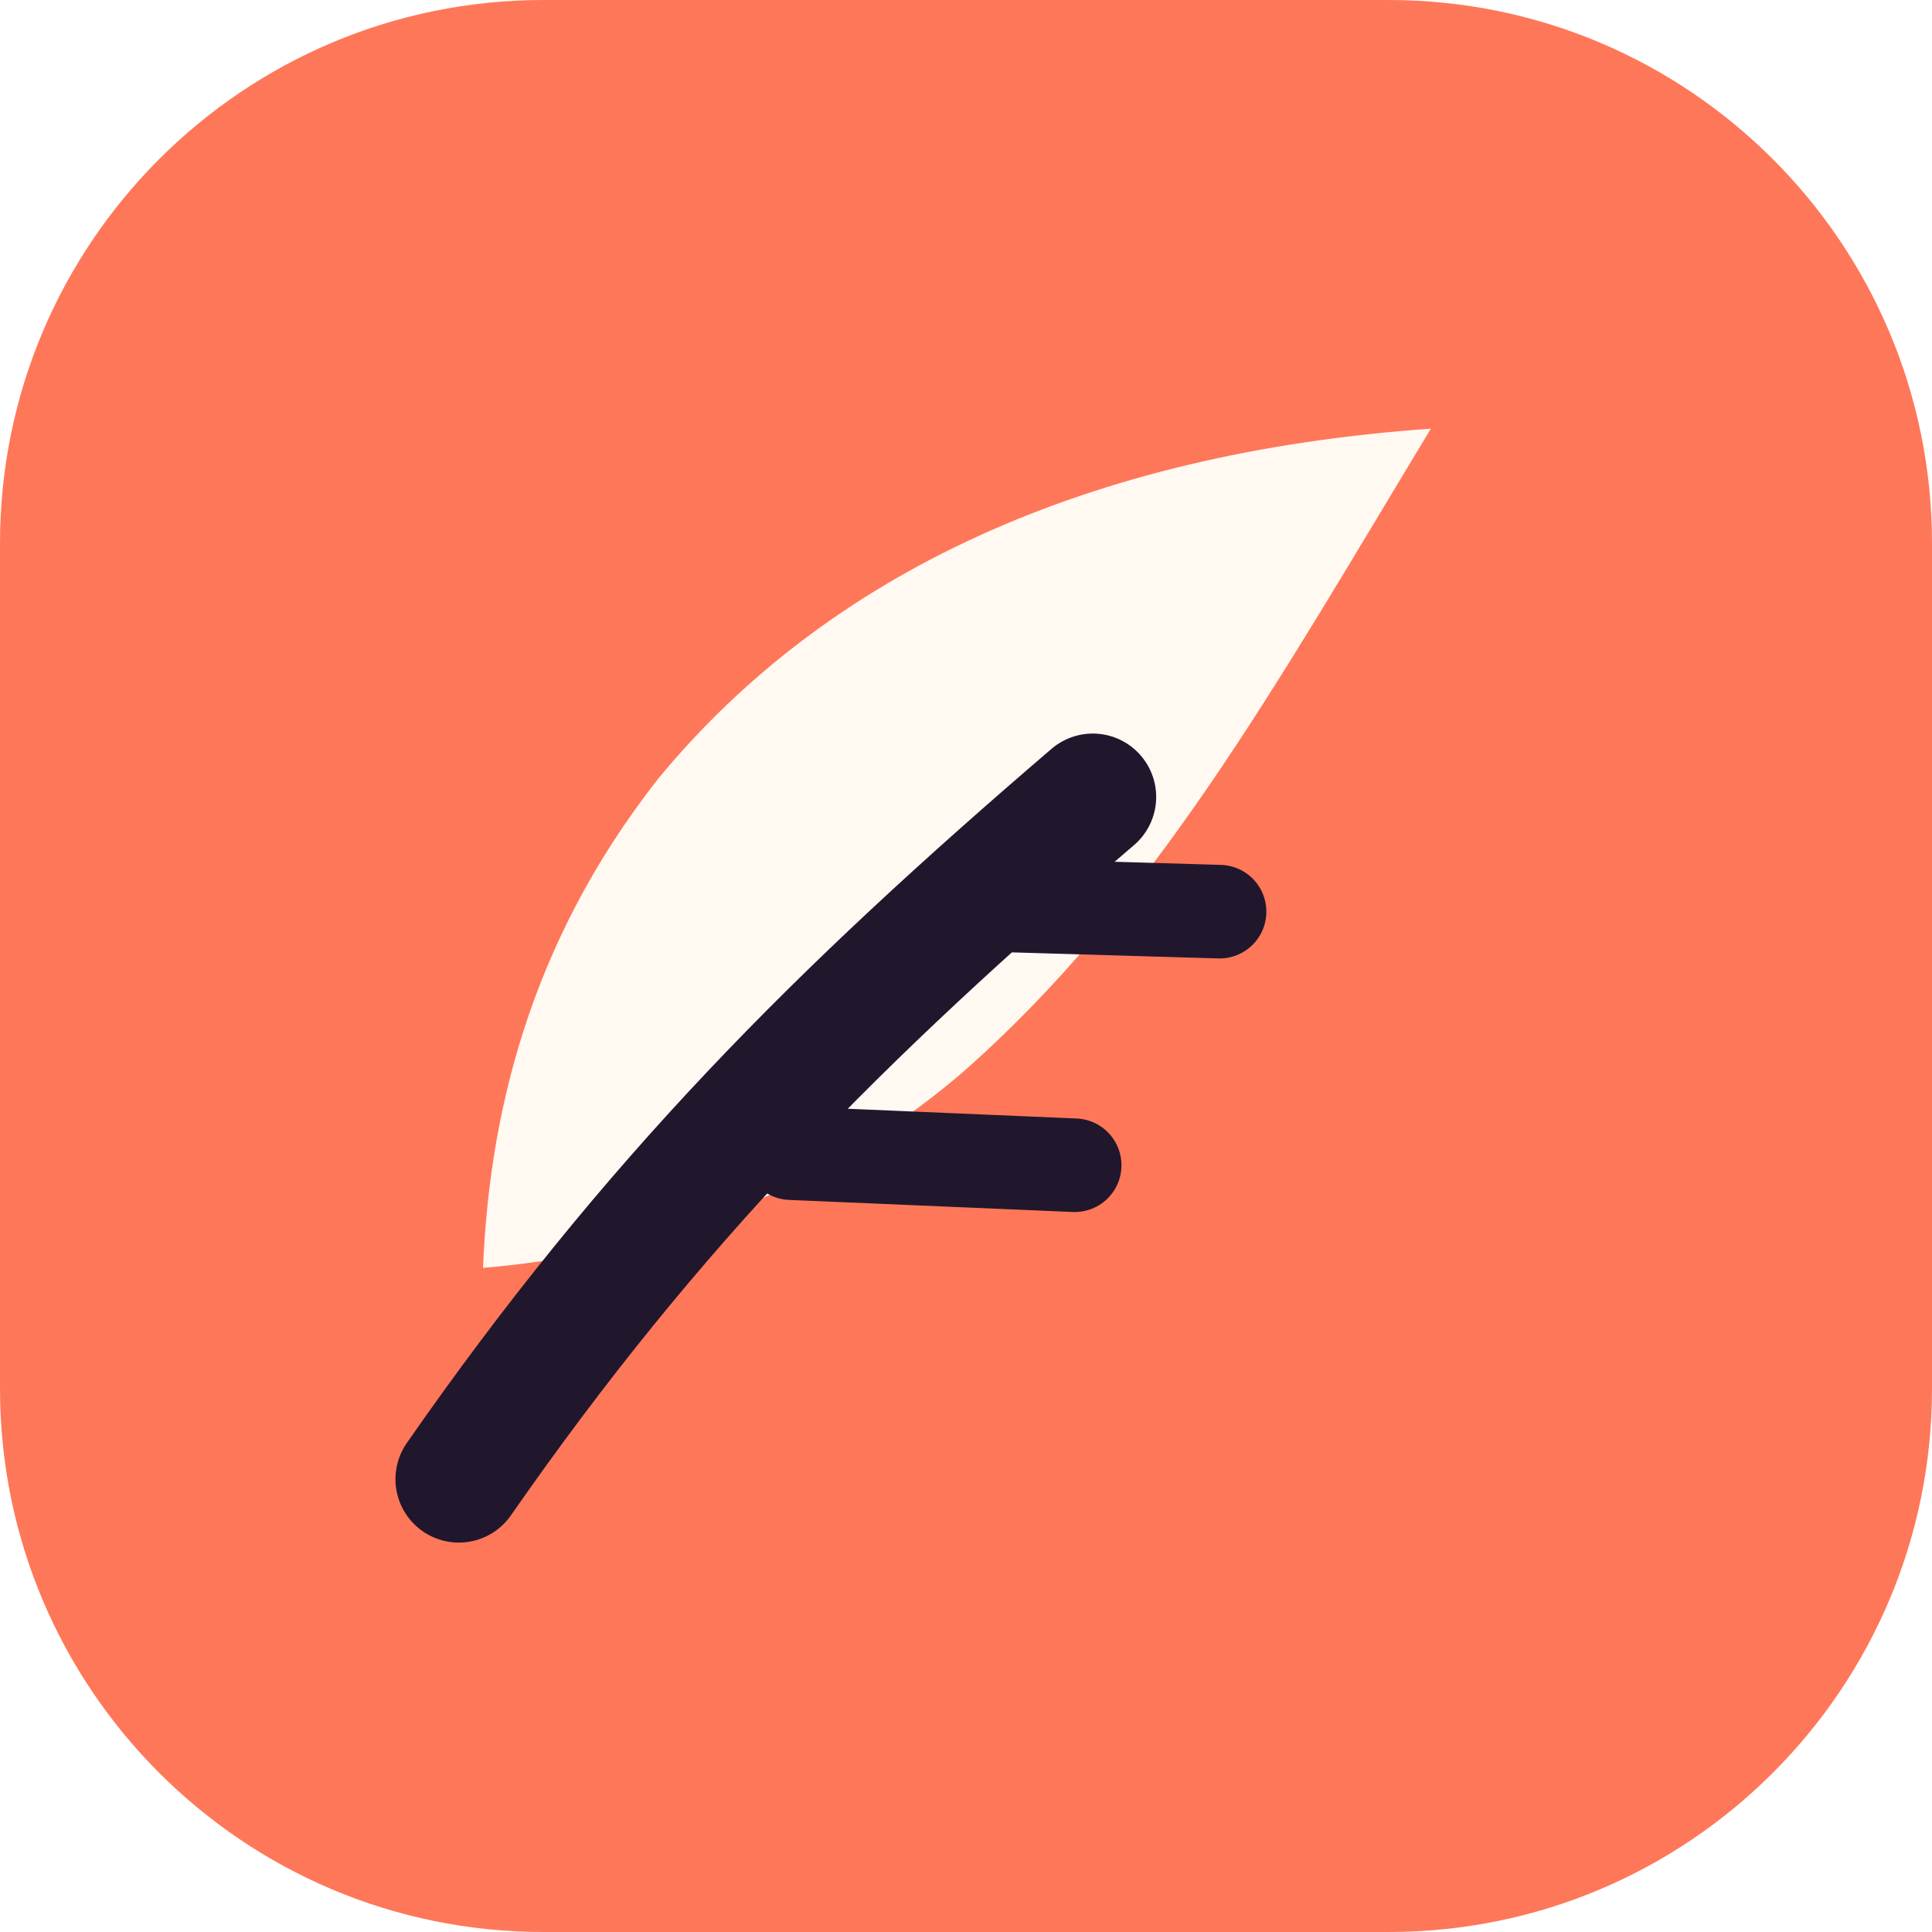
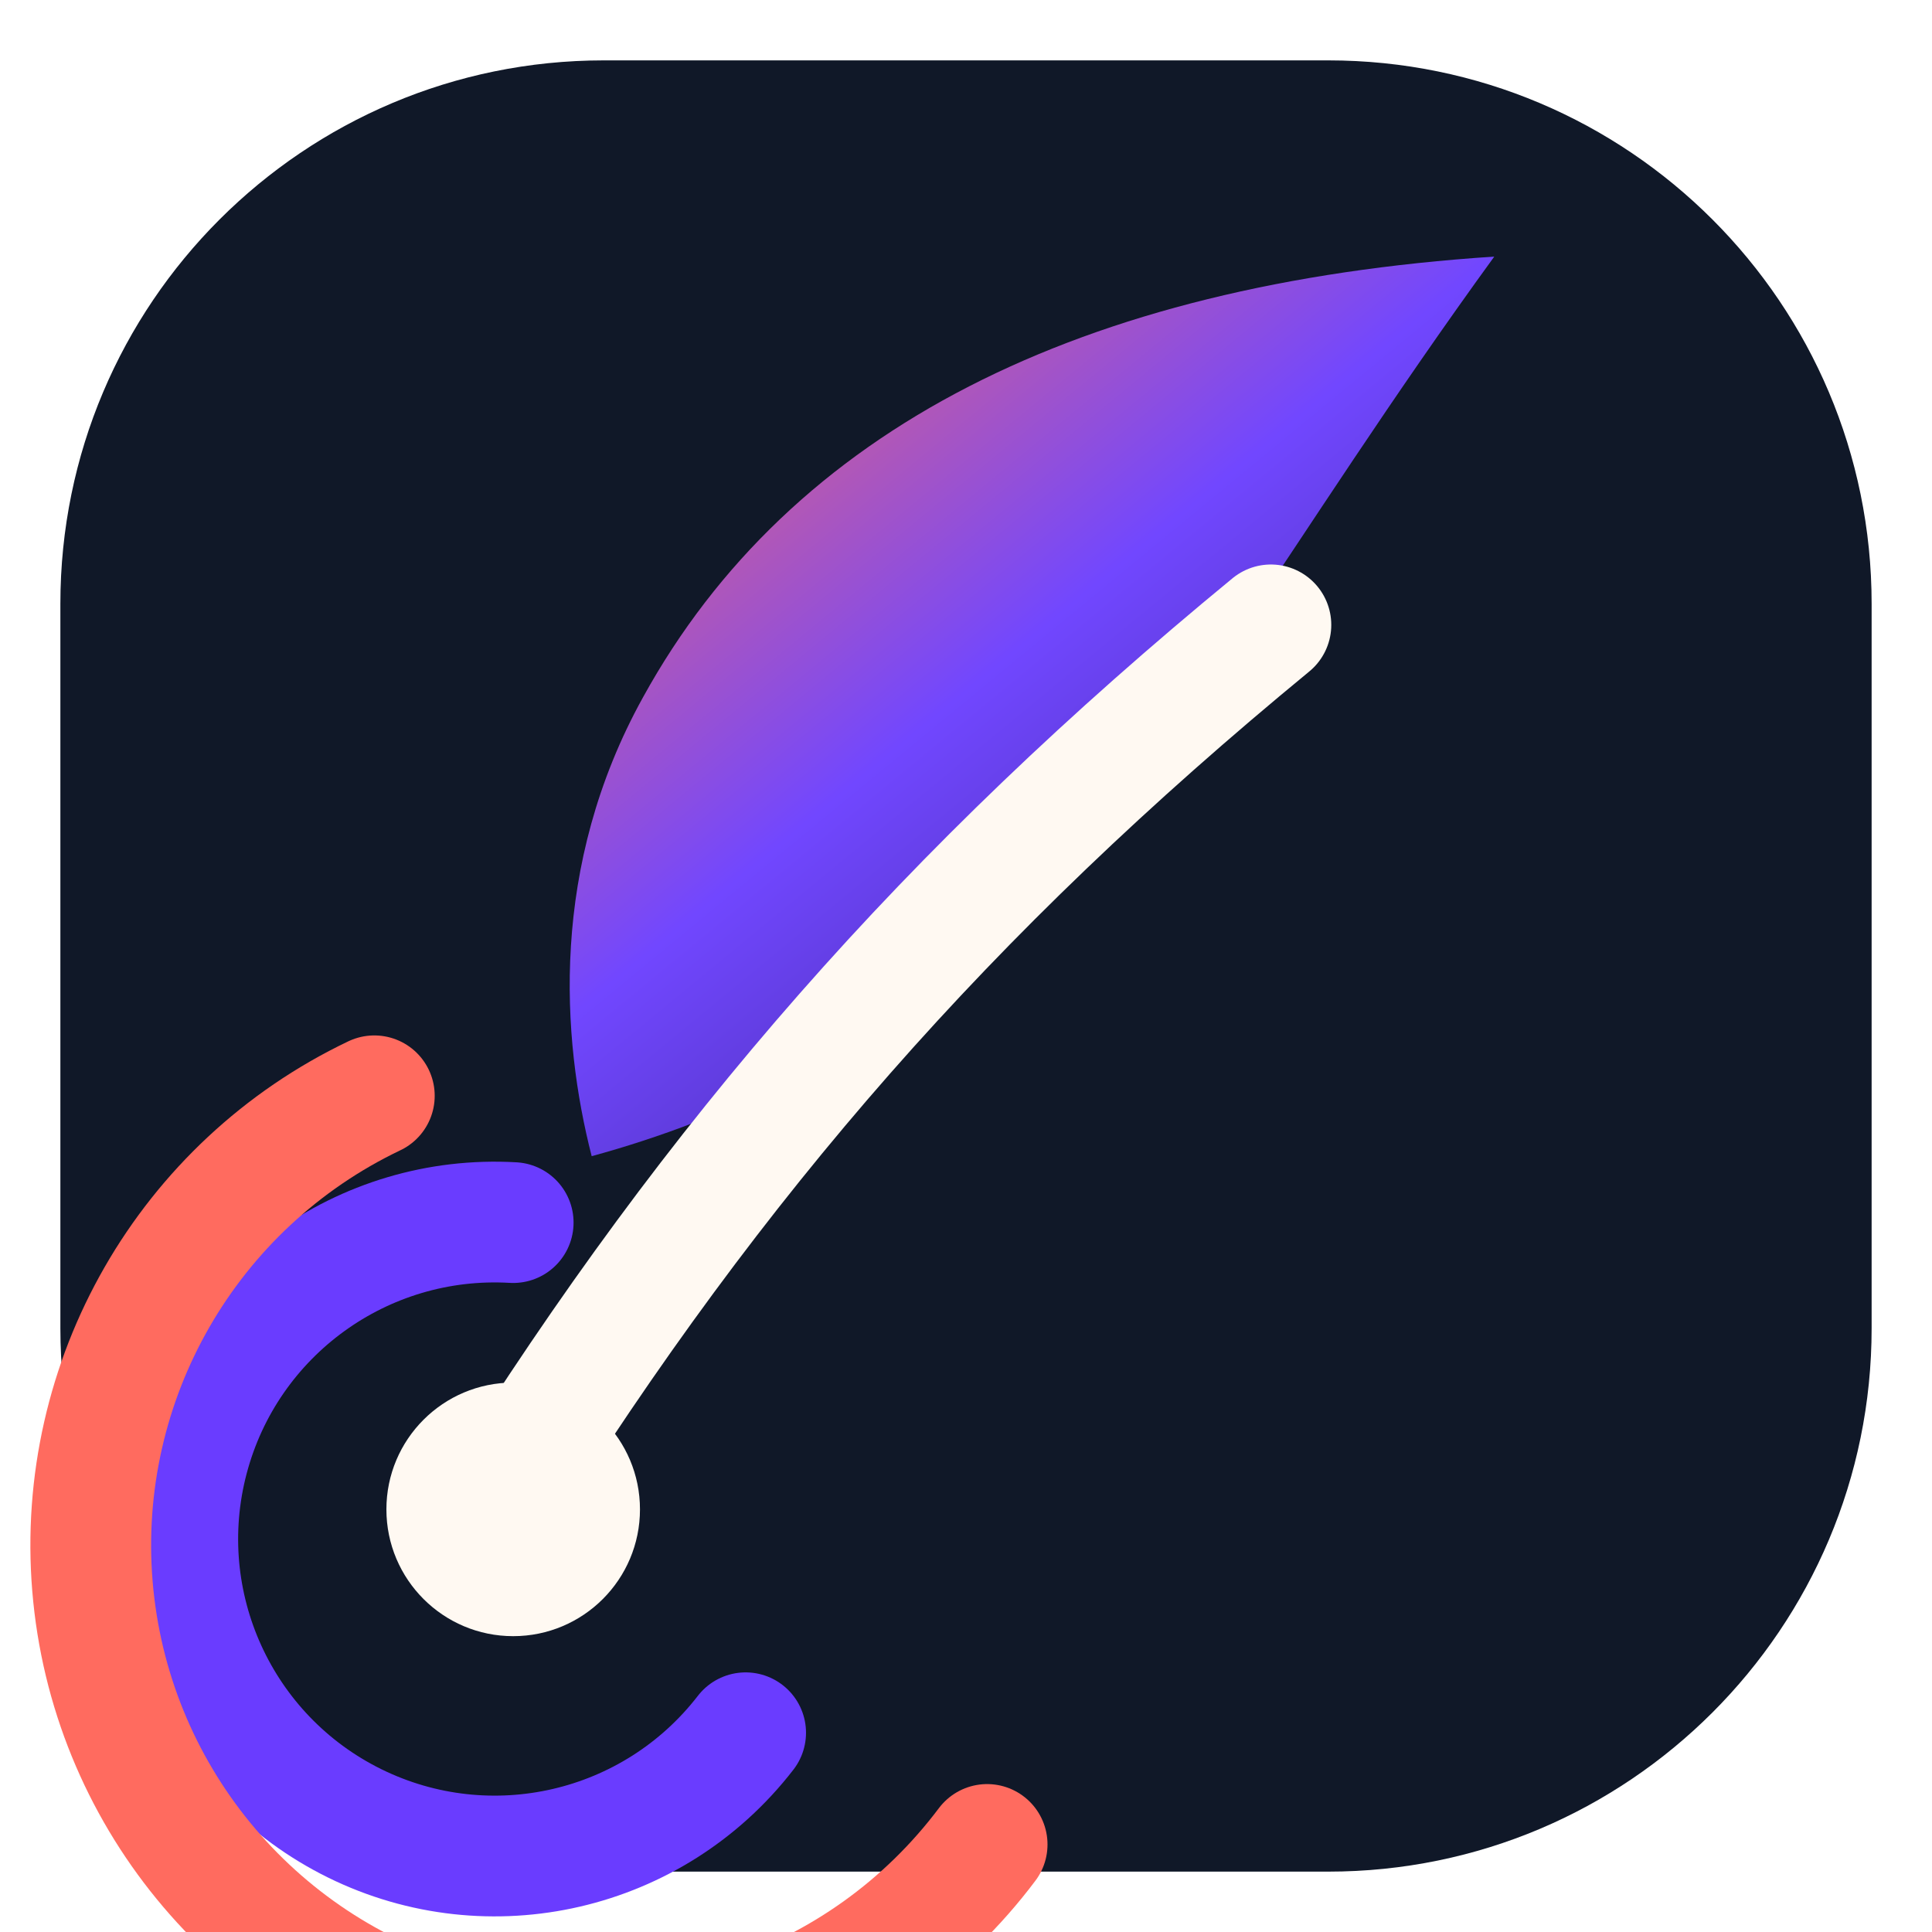
- <svg xmlns="http://www.w3.org/2000/svg" width="32" height="32" viewBox="0 0 32 32" fill="none">
-   <rect width="32" height="32" rx="9" fill="#FF7759" />
-   <path d="M23.7 7.1c-5.7.4-10 2.4-12.8 5.8-2.2 2.8-2.8 5.7-2.9 8.1 2.4-.2 5.3-1 7.9-3.2 3.2-2.8 5.2-6.4 7.8-10.7Z" fill="#FFF9F2" />
-   <path d="M7.6 24.5c3.2-4.6 6.3-7.7 10.5-11.3" stroke="#21172D" stroke-width="2.1" stroke-linecap="round" />
-   <path d="m13.1 19.1 4.7.2M16.8 15l3.4.1" stroke="#21172D" stroke-width="1.55" stroke-linecap="round" />
+ <svg xmlns="http://www.w3.org/2000/svg" width="64" height="64" viewBox="0 0 64 64" fill="none">
+   <defs>
+     <linearGradient id="feather" x1="21" y1="8" x2="49" y2="42" gradientUnits="userSpaceOnUse">
+       <stop stop-color="#FF6B5F" />
+       <stop offset="0.42" stop-color="#7147FF" />
+       <stop offset="1" stop-color="#20135F" />
+     </linearGradient>
+   </defs>
+   <rect x="2" y="2" width="60" height="60" rx="18" fill="#101828" />
+   <path d="M49.5 8.5C35.8 9.4 26.2 14.2 21.3 23.1c-3.1 5.6-2.7 11.3-1.7 15.2 4.4-1.2 9.5-3.5 13.7-7.6 5.6-5.5 9.3-12.7 16.2-22.2Z" fill="url(#feather)" />
+   <path d="M16.5 49.8c7.2-11.5 14.9-20.3 25.6-29.1" stroke="#FFF9F2" stroke-width="4" stroke-linecap="round" />
+   <path d="M17 40.5a10.5 10.5 0 1 0 7.7 16.9" stroke="#6A3CFF" stroke-width="4" stroke-linecap="round" />
+   <path d="M12.4 36.3a16.5 16.5 0 1 0 20.3 24.8" stroke="#FF6B5F" stroke-width="4" stroke-linecap="round" />
+   <circle cx="17" cy="50" r="4.2" fill="#FFF9F2" />
</svg>
